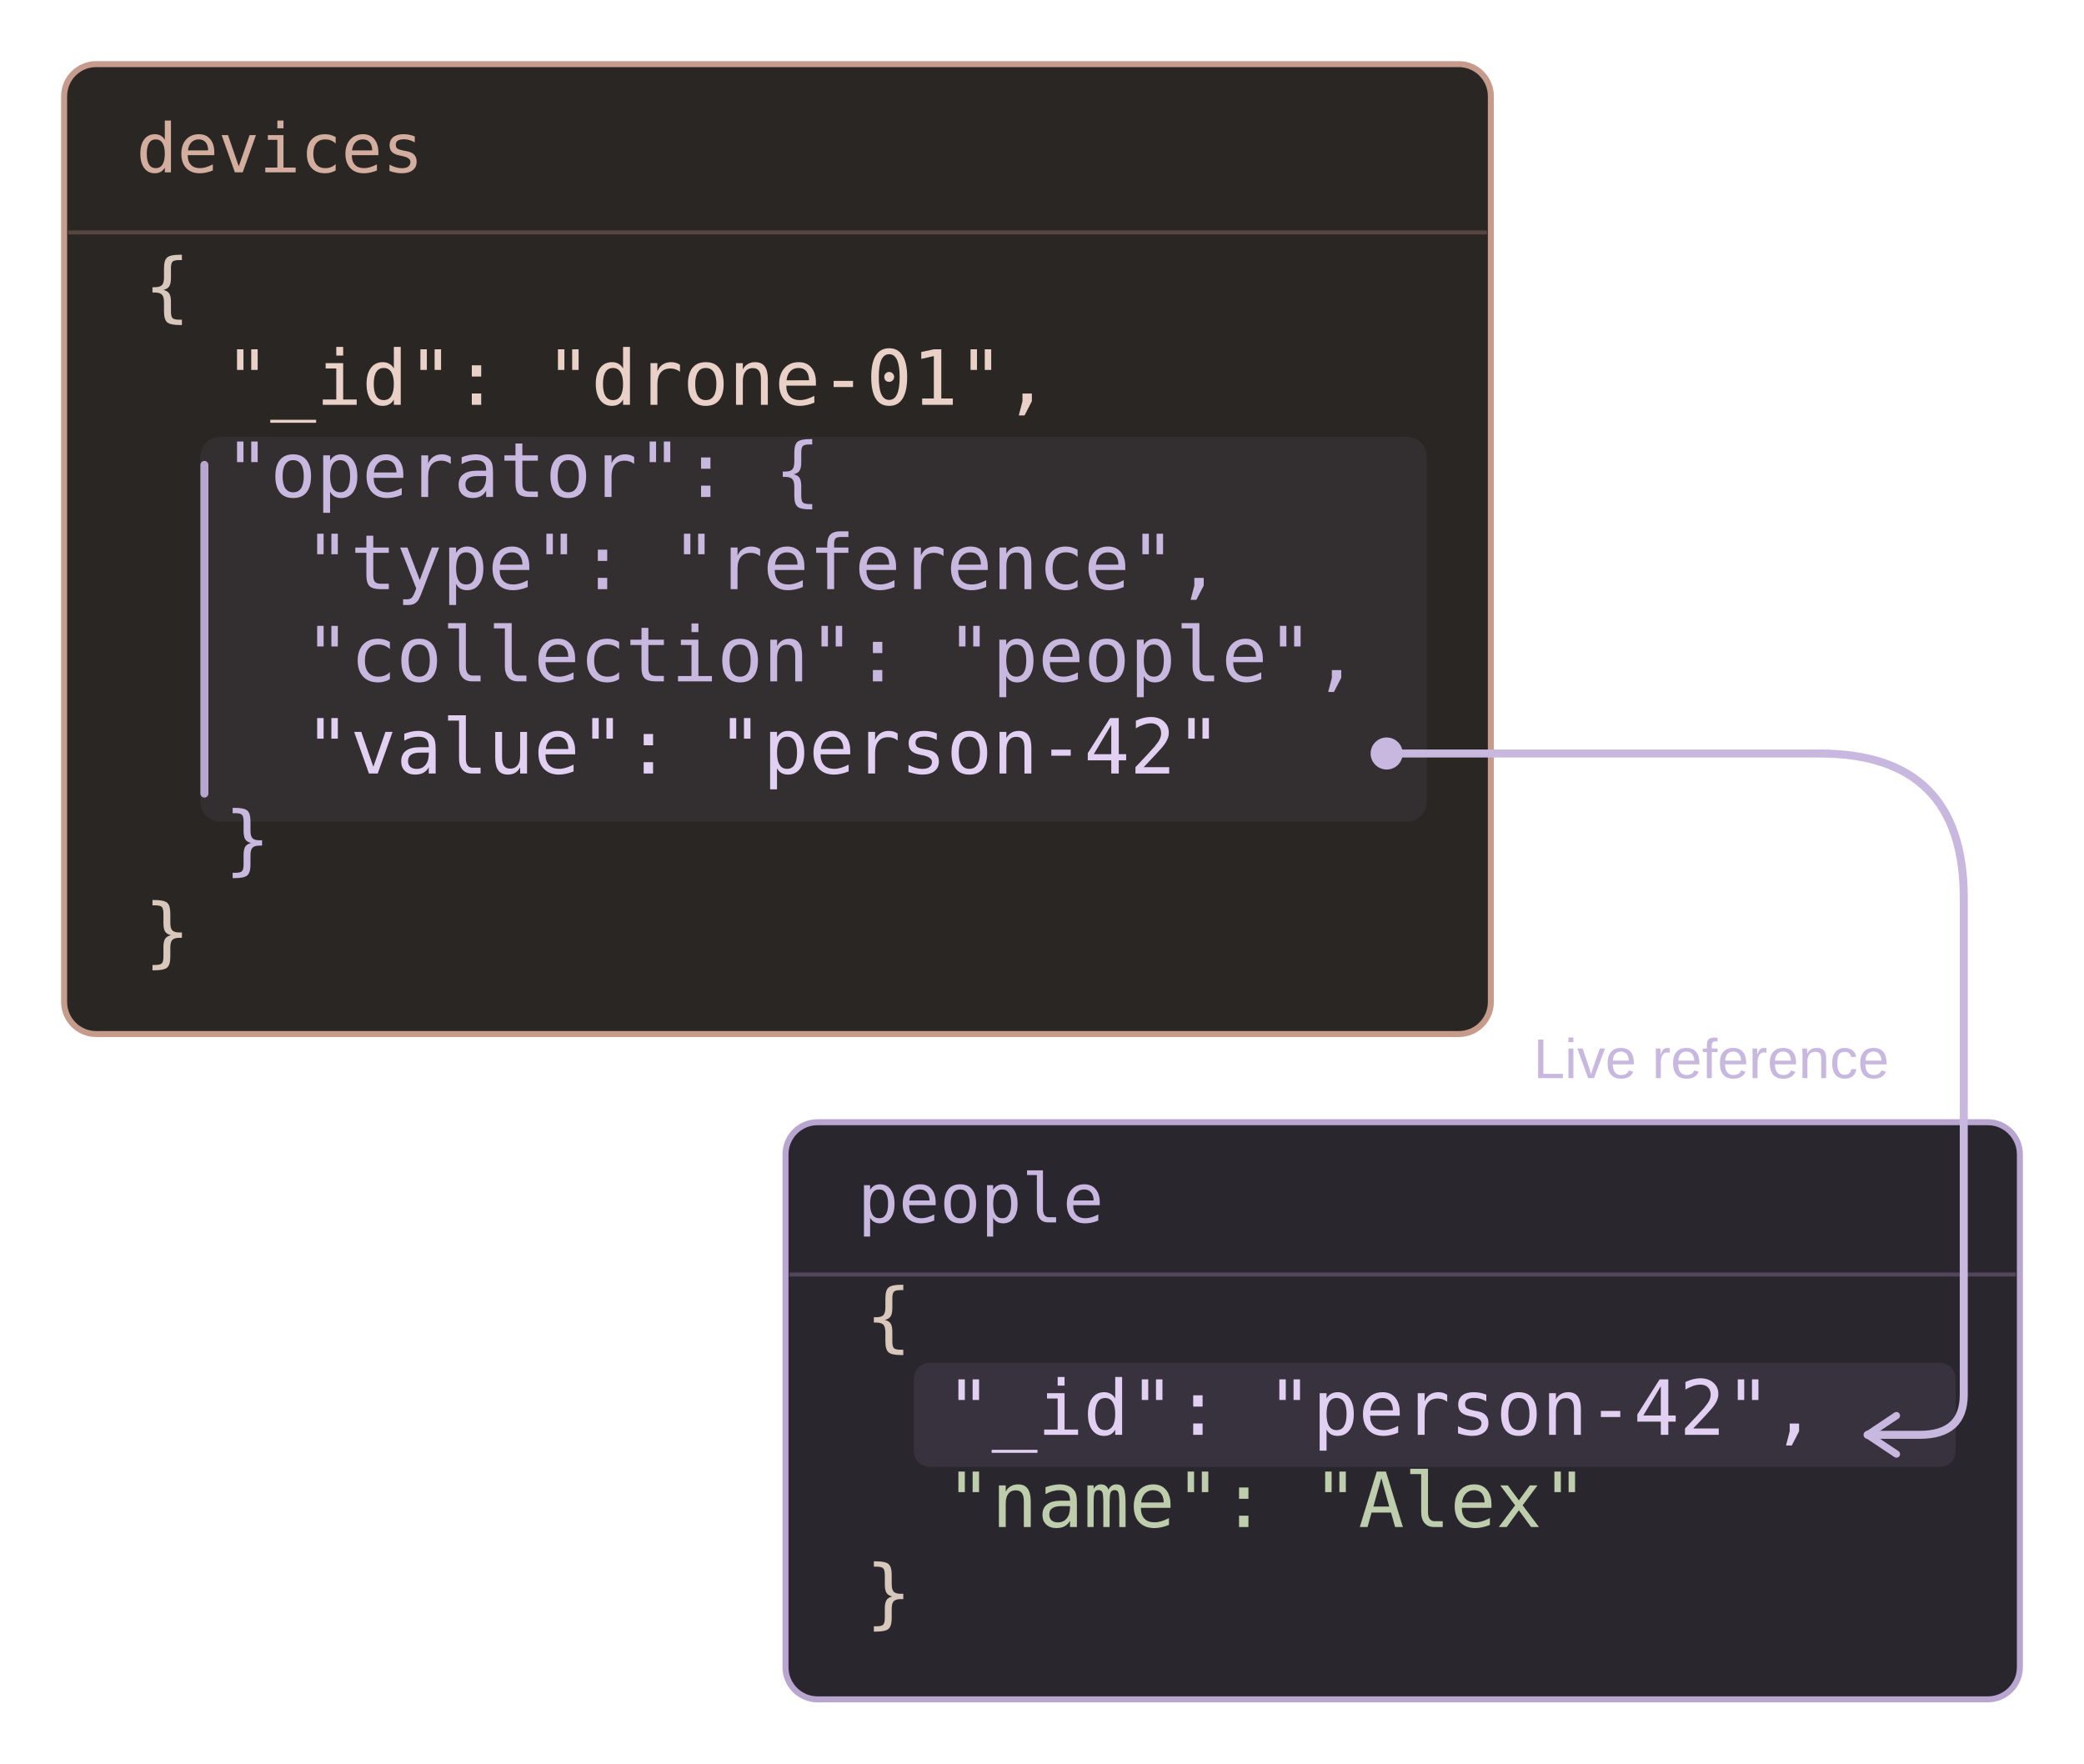
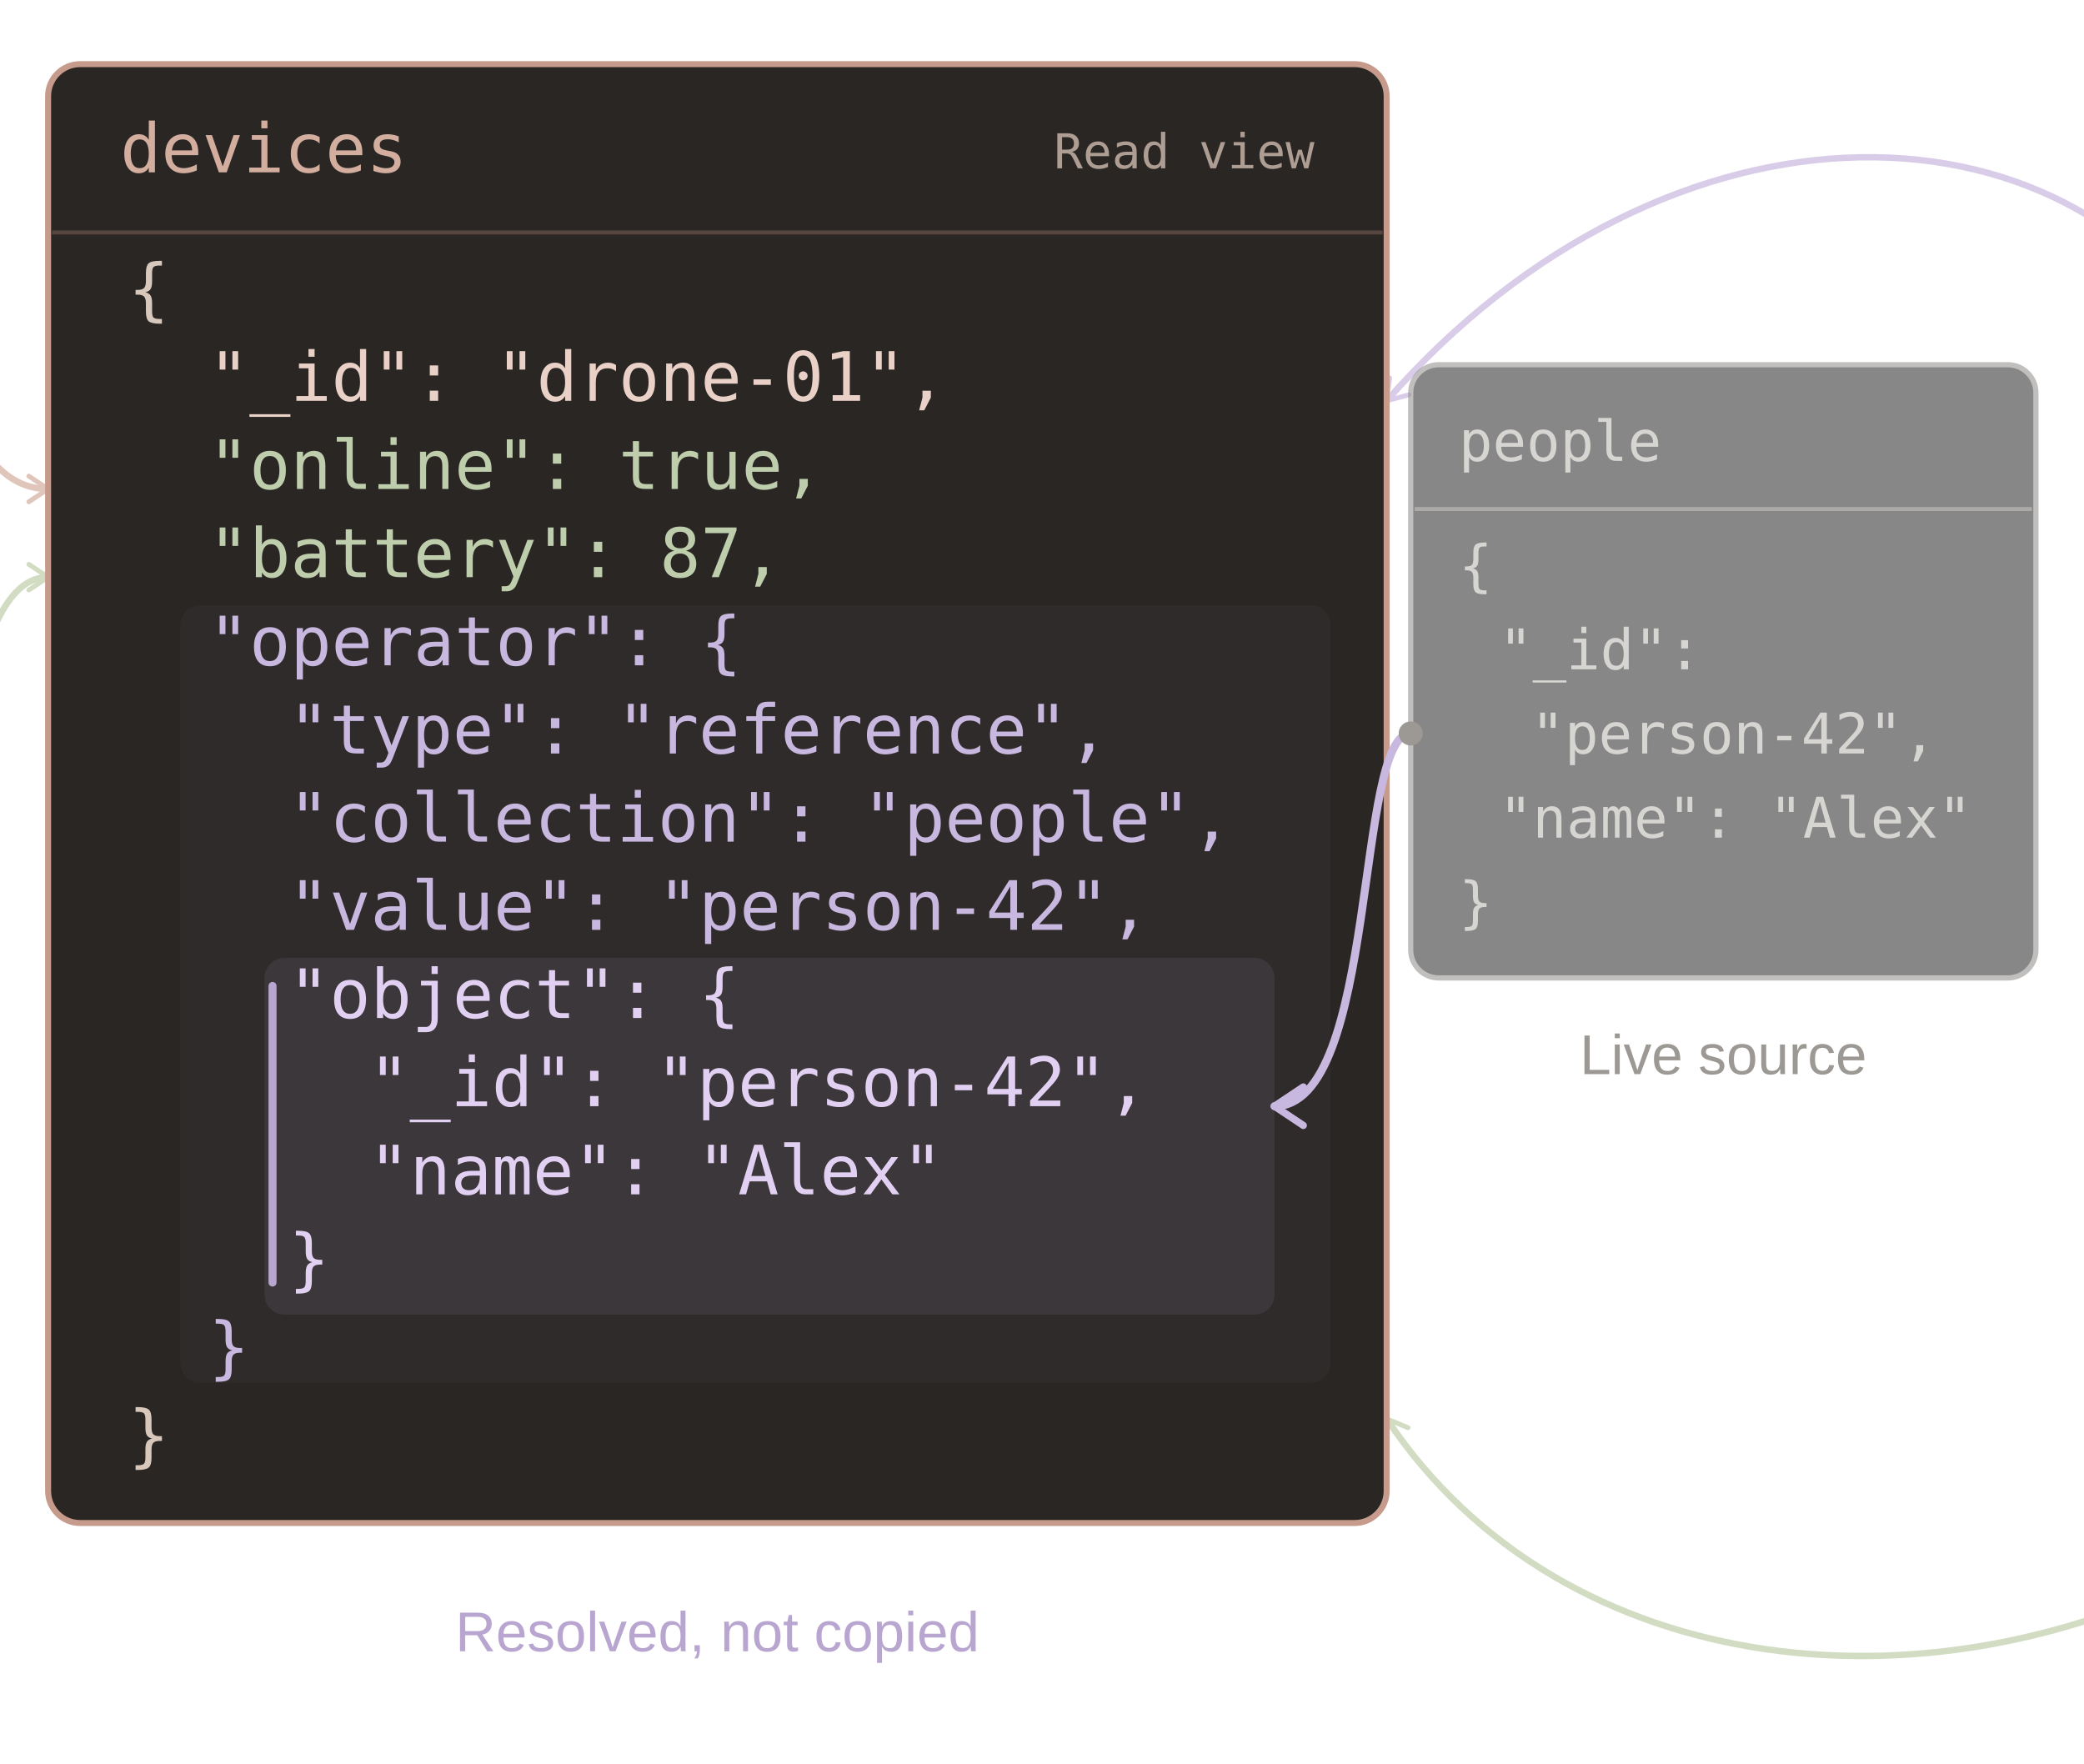
- <svg xmlns="http://www.w3.org/2000/svg" viewBox="0 0 520 440" fill="none">
+ <svg xmlns="http://www.w3.org/2000/svg" viewBox="0 0 520 440" fill="none" overflow="visible">
  <defs>
    <marker id="objects-reference-arrow" viewBox="0 0 10 10" refX="8" refY="5" markerWidth="6" markerHeight="6" orient="auto">
      <path d="m2 1 6 4-6 4" stroke="#c8b7de" stroke-width="1.5" stroke-linecap="round" stroke-linejoin="round" />
    </marker>
+     <marker id="objects-callout-arrow" viewBox="0 0 10 10" refX="8" refY="5" markerWidth="5" markerHeight="5" orient="auto">
+       <path d="m2 1 6 4-6 4" stroke="context-stroke" stroke-width="1.5" stroke-linecap="round" stroke-linejoin="round" />
+     </marker>
  </defs>
-   <rect x="16" y="16" width="356" height="242" rx="8" fill="#292624" stroke="#c69b8c" stroke-width="1.5" />
-   <path d="M17 58h354" stroke="#57463f" />
-   <rect x="50" y="109" width="306" height="96" rx="5" fill="#b8a6d0" fill-opacity=".075" />
-   <path d="M51 116v82" stroke="#b8a6d0" stroke-width="2" stroke-linecap="round" />
-   <rect x="196" y="280" width="308" height="144" rx="8" fill="#29262e" stroke="#b8a6d0" stroke-width="1.5" />
-   <path d="M197 318h306" stroke="#51465c" />
-   <rect x="228" y="340" width="260" height="26" rx="4" fill="#b8a6d0" fill-opacity=".1" />
-   <path d="M346 188h108q36 0 36 36v124q0 10-11 10h-13" stroke="#c8b7de" stroke-width="2" stroke-linecap="round" stroke-linejoin="round" marker-end="url(#objects-reference-arrow)" />
-   <circle cx="346" cy="188" r="4" fill="#c8b7de" />
-   <text x="427" y="269" fill="#c8b7de" font-family="Montserrat, Arial, sans-serif" font-size="14" text-anchor="middle" data-copy="object-diagram.connection">Live reference</text>
+   <g class="overview-connectors" stroke-width="1.6" stroke-linecap="round" stroke-linejoin="round" marker-end="url(#objects-callout-arrow)" opacity=".7">
+     <path d="M-38 68c26 0 24 54 50 54" stroke="#d3ad9e" />
+     <path d="M-38 400C-2 400-30 144 12 144" stroke="#bfcda9" />
+     <path d="M558 94C520 20 416 20 346 100" stroke="#c8b7de" />
+     <path d="M558 388C484 430 390 420 346 354" stroke="#bfcda9" />
+   </g>
+   <rect x="12" y="16" width="334" height="364" rx="8" fill="#292624" stroke="#c69b8c" stroke-width="1.5" />
+   <path d="M13 58h332" stroke="#57463f" />
+   <rect x="45" y="151" width="287" height="194" rx="5" fill="#b8a6d0" fill-opacity=".045" />
+   <rect x="66" y="239" width="252" height="89" rx="5" fill="#b8a6d0" fill-opacity=".1" />
+   <path d="M68 246v74" stroke="#b8a6d0" stroke-width="2" stroke-linecap="round" />
  <g font-family="ui-monospace, SFMono-Regular, Consolas, monospace">
-     <text x="34" y="43" fill="#d3ad9e" font-size="17" data-copy="object-diagram.source-collection">devices</text>
-     <text x="214" y="305" fill="#c8b7de" font-size="17" data-copy="object-diagram.target-collection">people</text>
-     <g font-size="19">
-       <text x="36" y="78" fill="#d7c8bb">{</text>
-       <text x="56" y="101" fill="#ead1c7" data-copy="object-diagram.identity">"_id": "drone-01",</text>
-       <text x="56" y="124" fill="#c8b7de" data-copy="object-diagram.reference">"operator": {</text>
-       <text x="76" y="147" fill="#c8b7de" data-copy="object-diagram.reference-type">"type": "reference",</text>
-       <text x="76" y="170" fill="#c8b7de" data-copy="object-diagram.reference-collection">"collection": "people",</text>
-       <text x="76" y="193" fill="#e1d0f1" data-copy="object-diagram.reference-value">"value": "person-42"</text>
-       <text x="56" y="216" fill="#c8b7de">}</text>
-       <text x="36" y="239" fill="#d7c8bb">}</text>
-       <text x="216" y="335" fill="#d7c8bb">{</text>
-       <text x="236" y="358" fill="#e1d0f1" data-copy="object-diagram.target-identity">"_id": "person-42",</text>
-       <text x="236" y="381" fill="#becdab" data-copy="object-diagram.target-name">"name": "Alex"</text>
-       <text x="216" y="404" fill="#d7c8bb">}</text>
+     <text x="30" y="43" fill="#d3ad9e" font-size="17" data-copy="object-diagram.source-collection">devices</text>
+     <text x="328" y="42" fill="#ae9d93" font-size="12" text-anchor="end" data-copy="object-diagram.read-view">Read view</text>
+     <g font-size="17">
+       <text x="32" y="78" fill="#d7c8bb">{</text>
+       <text x="52" y="100" fill="#ead1c7" data-copy="object-diagram.identity">"_id": "drone-01",</text>
+       <text x="52" y="122" fill="#becdab" data-copy="object-diagram.online">"online": true,</text>
+       <text x="52" y="144" fill="#becdab" data-copy="object-diagram.battery">"battery": 87,</text>
+       <text x="52" y="166" fill="#c8b7de" data-copy="object-diagram.reference">"operator": {</text>
+       <text x="72" y="188" fill="#c8b7de" data-copy="object-diagram.reference-type">"type": "reference",</text>
+       <text x="72" y="210" fill="#c8b7de" data-copy="object-diagram.reference-collection">"collection": "people",</text>
+       <text x="72" y="232" fill="#c8b7de" data-copy="object-diagram.reference-value">"value": "person-42",</text>
+       <text x="72" y="254" fill="#e1d0f1" data-copy="object-diagram.expanded-object">"object": {</text>
+       <text x="92" y="276" fill="#e1d0f1" data-copy="object-diagram.expanded-identity">"_id": "person-42",</text>
+       <text x="92" y="298" fill="#e1d0f1" data-copy="object-diagram.expanded-name">"name": "Alex"</text>
+       <text x="72" y="320" fill="#e1d0f1">}</text>
+       <text x="52" y="342" fill="#c8b7de">}</text>
+       <text x="32" y="364" fill="#d7c8bb">}</text>
    </g>
  </g>
+   <g opacity=".55">
+     <rect x="352" y="91" width="156" height="153" rx="7" fill="#252525" stroke="#8e8b87" stroke-width="1.3" />
+     <path d="M353 127h154" stroke="#686562" />
+     <g fill="#b6b2ad" font-family="ui-monospace, SFMono-Regular, Consolas, monospace" font-size="14">
+       <text x="364" y="115" data-copy="object-diagram.target-collection">people</text>
+       <text x="364" y="146">{</text>
+       <text x="374" y="167">"_id":</text>
+       <text x="382" y="188" data-copy="object-diagram.target-identity">"person-42",</text>
+       <text x="374" y="209" data-copy="object-diagram.target-name">"name": "Alex"</text>
+       <text x="364" y="230">}</text>
+     </g>
+   </g>
+   <text x="430" y="268" fill="#9c9893" font-family="Montserrat, Arial, sans-serif" font-size="14" text-anchor="middle" data-copy="object-diagram.live-source">Live source</text>
+   <path d="M352 183c-14 0-8 93-34 93" stroke="#c8b7de" stroke-width="2" stroke-linecap="round" marker-end="url(#objects-reference-arrow)" />
+   <circle cx="352" cy="183" r="3" fill="#9c9893" />
+   <text x="179" y="412" fill="#b8a6d0" font-family="Montserrat, Arial, sans-serif" font-size="14" text-anchor="middle" data-copy="object-diagram.connection">Resolved, not copied</text>
</svg>
